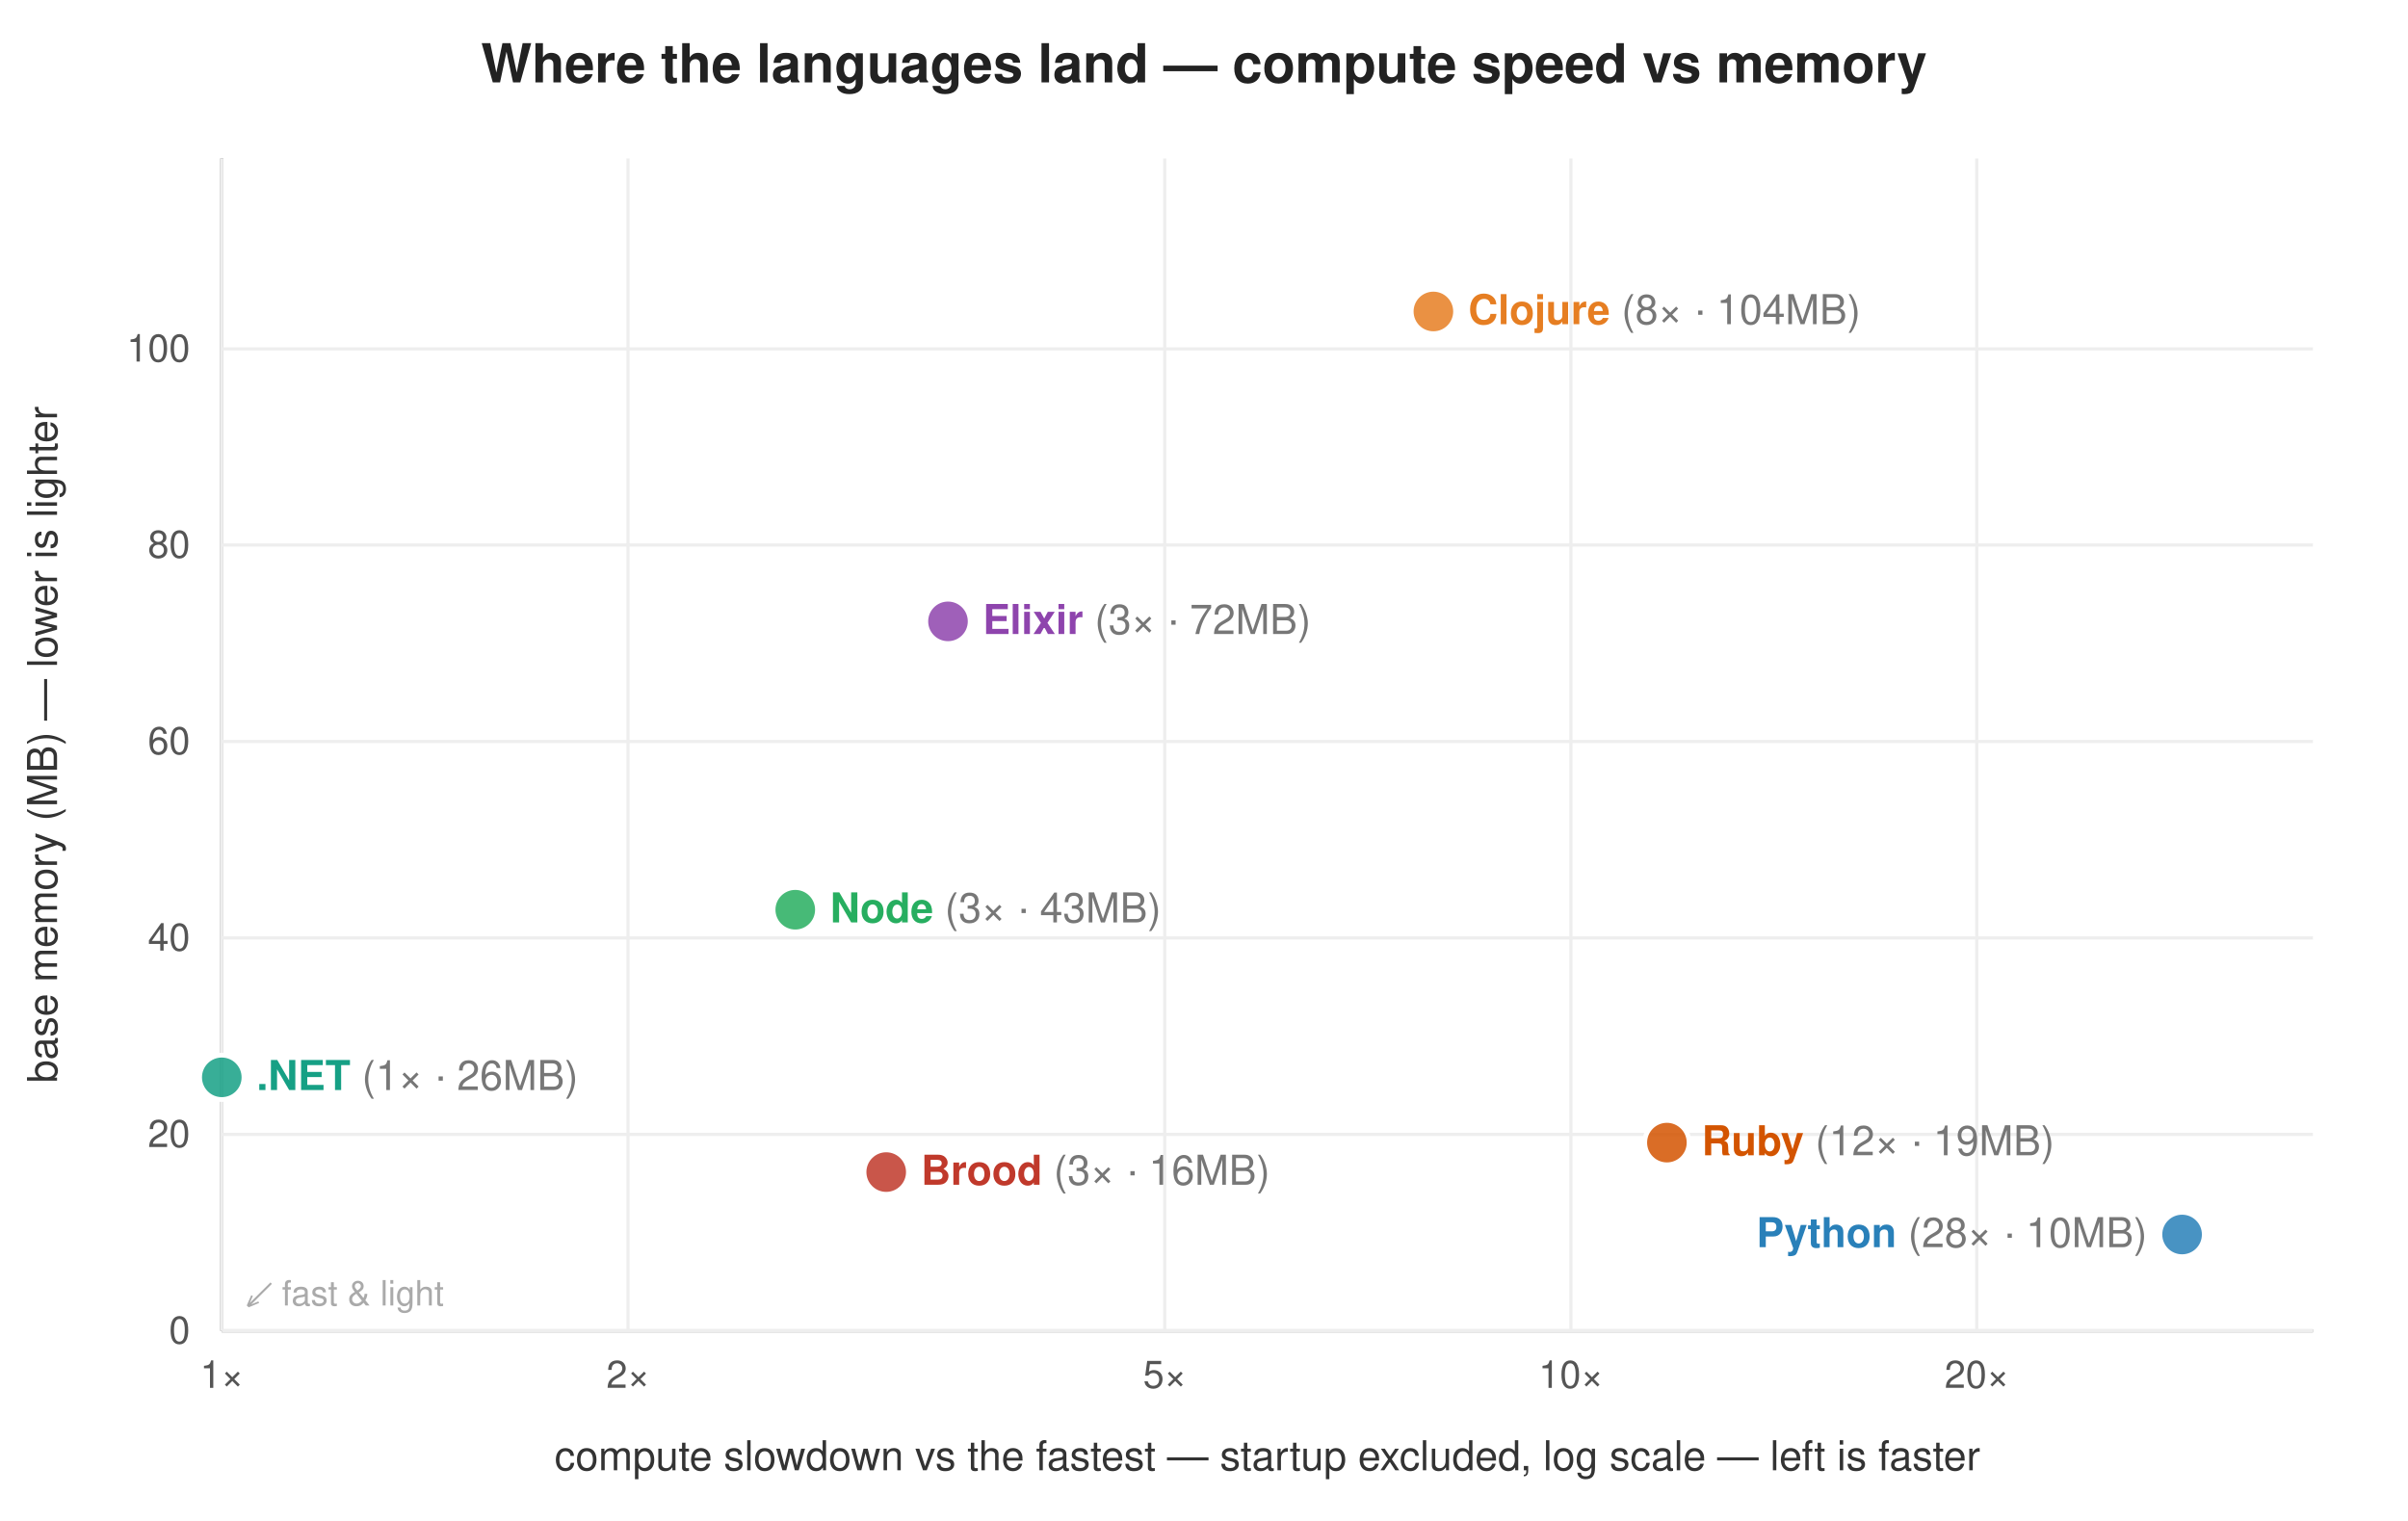
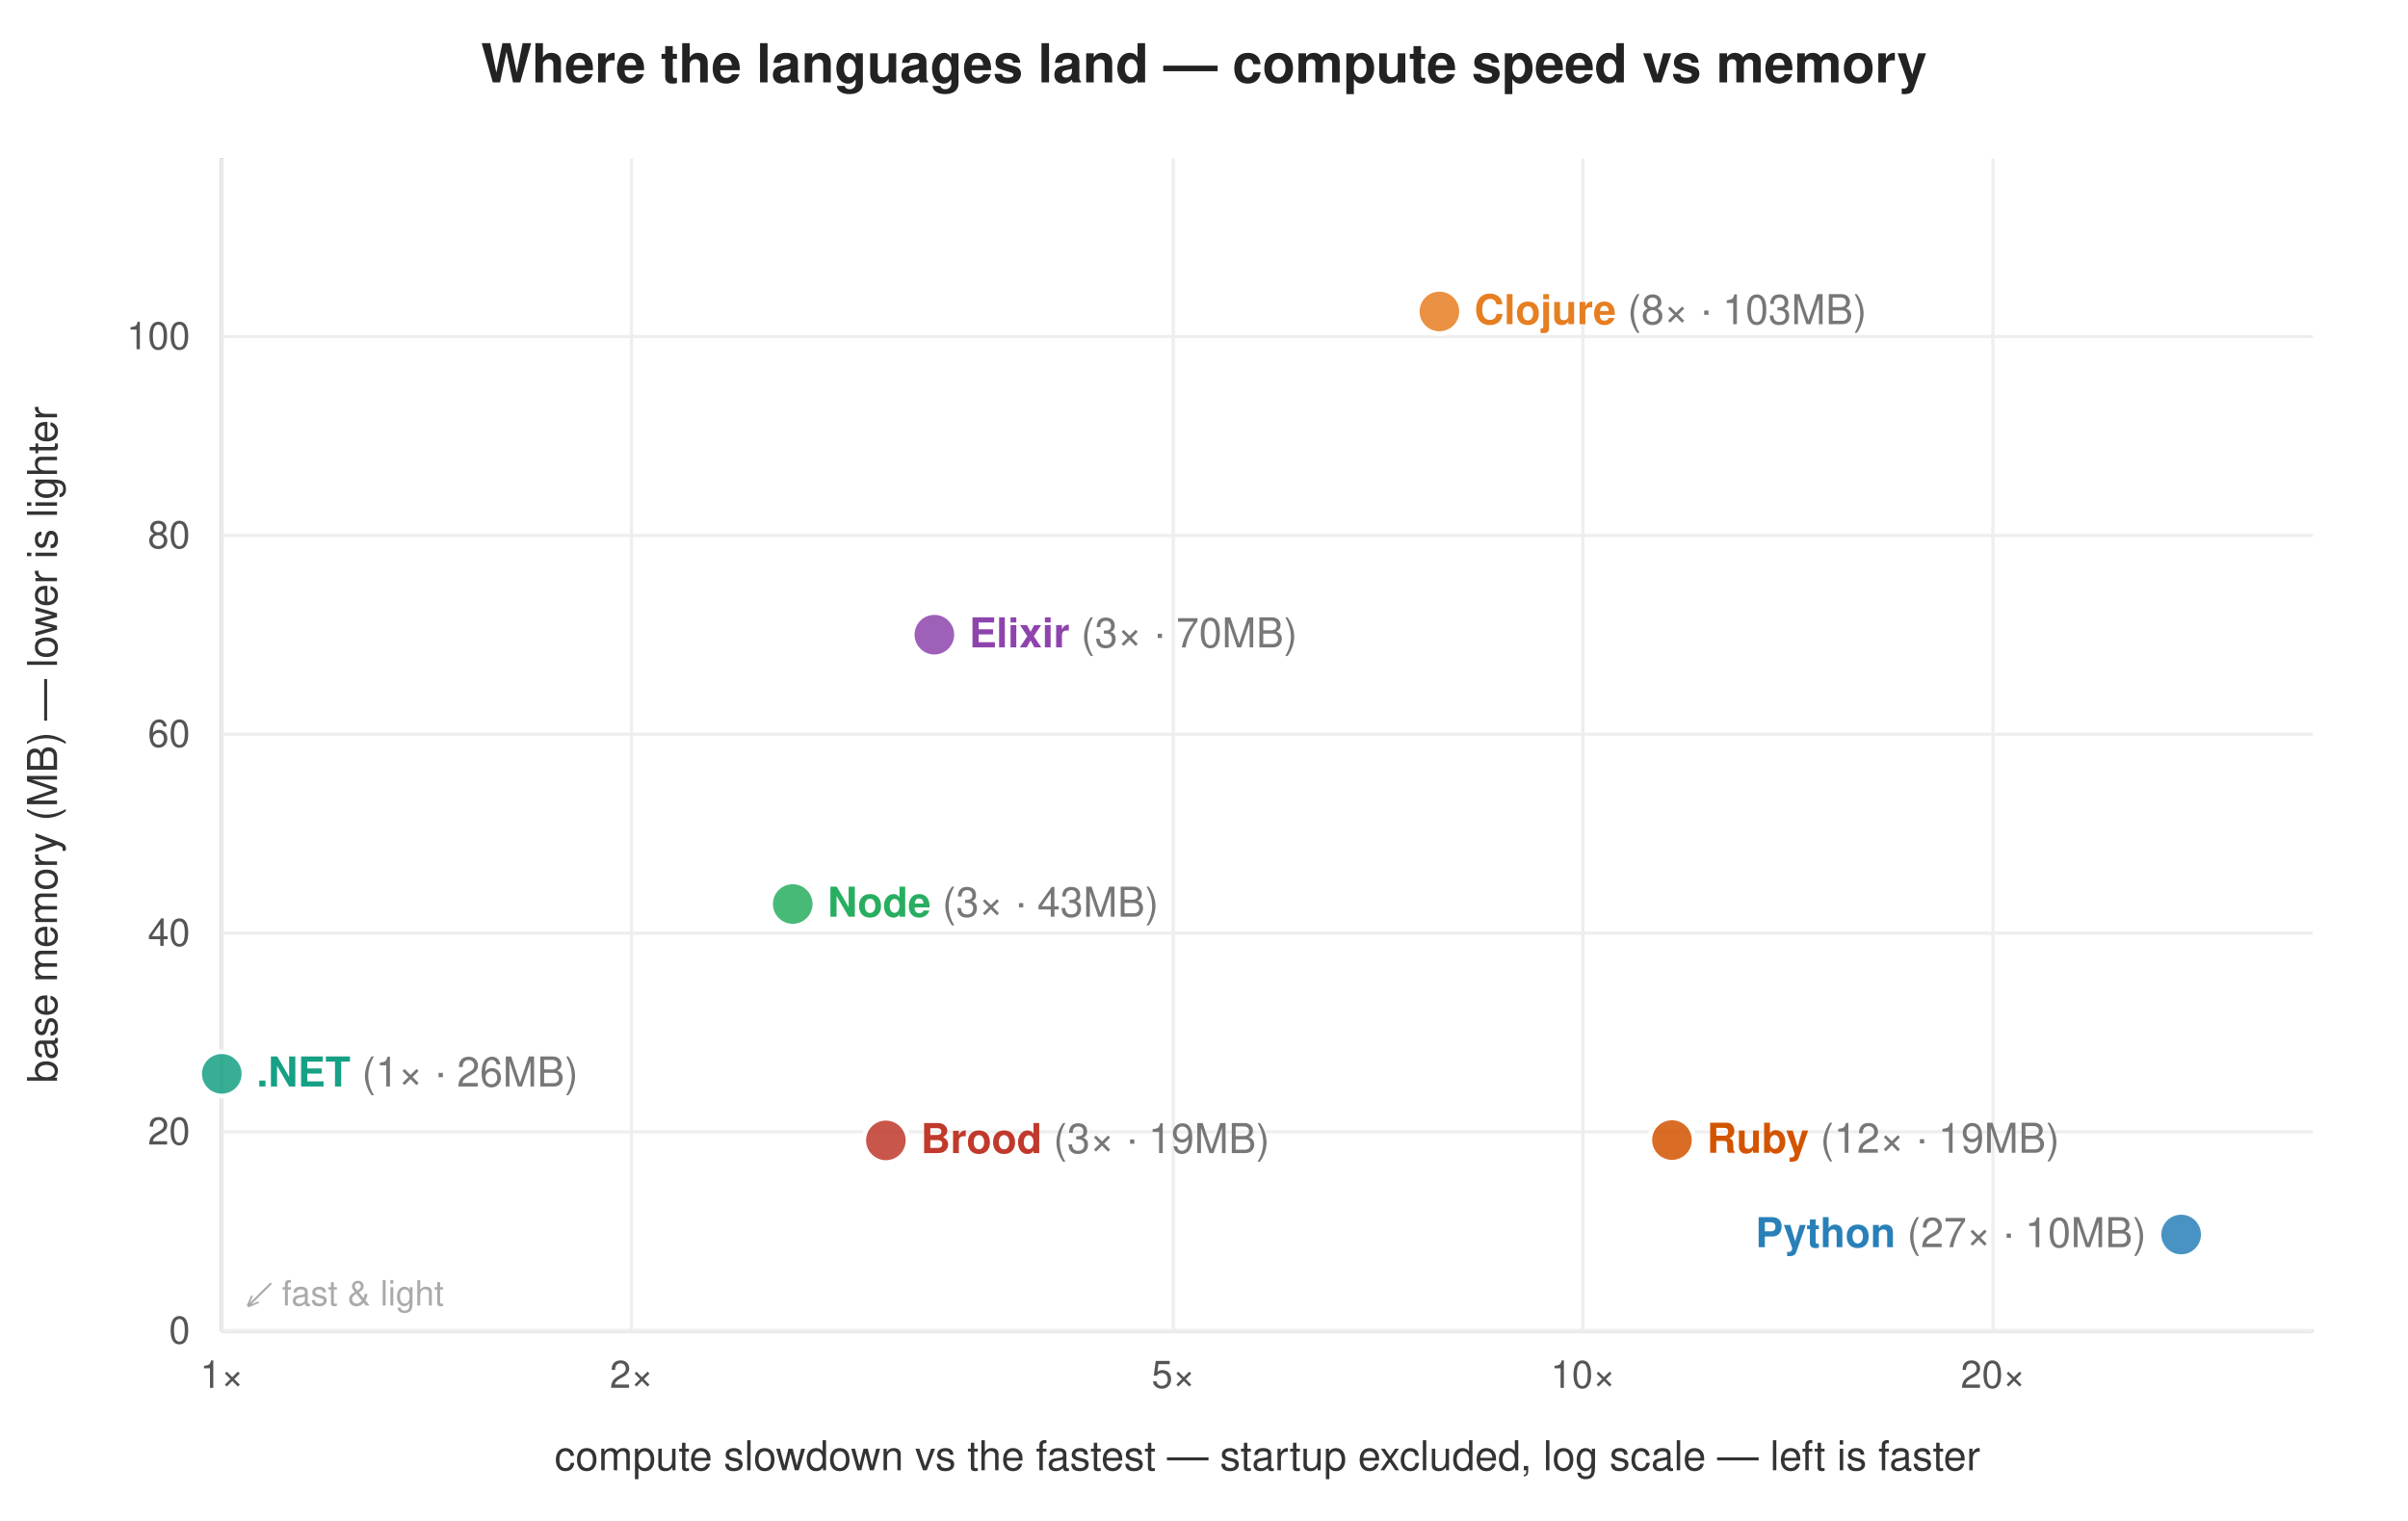
<svg xmlns="http://www.w3.org/2000/svg" width="760" height="480" viewBox="0 0 760 480" font-family="system-ui,Segoe UI,Helvetica,Arial,sans-serif">
  <rect width="760" height="480" fill="#ffffff" />
  <text x="380.0" y="26" text-anchor="middle" font-size="17" font-weight="700" fill="#222">Where the languages land — compute speed vs memory</text>
  <line x1="70" y1="420" x2="730" y2="420" stroke="#888" stroke-width="1" />
  <line x1="70" y1="50" x2="70" y2="420" stroke="#888" stroke-width="1" />
  <line x1="70.0" y1="50" x2="70.0" y2="420" stroke="#eee" stroke-width="1" />
  <text x="70.0" y="438" text-anchor="middle" font-size="12" fill="#555">1×</text>
-   <line x1="198.2" y1="50" x2="198.2" y2="420" stroke="#eee" stroke-width="1" />
-   <text x="198.2" y="438" text-anchor="middle" font-size="12" fill="#555">2×</text>
-   <line x1="367.6" y1="50" x2="367.6" y2="420" stroke="#eee" stroke-width="1" />
-   <text x="367.6" y="438" text-anchor="middle" font-size="12" fill="#555">5×</text>
-   <line x1="495.8" y1="50" x2="495.8" y2="420" stroke="#eee" stroke-width="1" />
-   <text x="495.8" y="438" text-anchor="middle" font-size="12" fill="#555">10×</text>
-   <line x1="623.9" y1="50" x2="623.9" y2="420" stroke="#eee" stroke-width="1" />
-   <text x="623.9" y="438" text-anchor="middle" font-size="12" fill="#555">20×</text>
+   <line x1="199.3" y1="50" x2="199.3" y2="420" stroke="#eee" stroke-width="1" />
+   <text x="199.3" y="438" text-anchor="middle" font-size="12" fill="#555">2×</text>
+   <line x1="370.3" y1="50" x2="370.3" y2="420" stroke="#eee" stroke-width="1" />
+   <text x="370.3" y="438" text-anchor="middle" font-size="12" fill="#555">5×</text>
+   <line x1="499.6" y1="50" x2="499.6" y2="420" stroke="#eee" stroke-width="1" />
+   <text x="499.6" y="438" text-anchor="middle" font-size="12" fill="#555">10×</text>
+   <line x1="629.0" y1="50" x2="629.0" y2="420" stroke="#eee" stroke-width="1" />
+   <text x="629.0" y="438" text-anchor="middle" font-size="12" fill="#555">20×</text>
  <line x1="70" y1="420.0" x2="730" y2="420.0" stroke="#eee" stroke-width="1" />
  <text x="60" y="424.0" text-anchor="end" font-size="12" fill="#555">0</text>
-   <line x1="70" y1="358.0" x2="730" y2="358.0" stroke="#eee" stroke-width="1" />
-   <text x="60" y="362.0" text-anchor="end" font-size="12" fill="#555">20</text>
-   <line x1="70" y1="296.0" x2="730" y2="296.0" stroke="#eee" stroke-width="1" />
-   <text x="60" y="300.0" text-anchor="end" font-size="12" fill="#555">40</text>
-   <line x1="70" y1="234.0" x2="730" y2="234.0" stroke="#eee" stroke-width="1" />
-   <text x="60" y="238.0" text-anchor="end" font-size="12" fill="#555">60</text>
-   <line x1="70" y1="172.0" x2="730" y2="172.0" stroke="#eee" stroke-width="1" />
-   <text x="60" y="176.0" text-anchor="end" font-size="12" fill="#555">80</text>
-   <line x1="70" y1="110.1" x2="730" y2="110.1" stroke="#eee" stroke-width="1" />
-   <text x="60" y="114.1" text-anchor="end" font-size="12" fill="#555">100</text>
+   <line x1="70" y1="357.2" x2="730" y2="357.2" stroke="#eee" stroke-width="1" />
+   <text x="60" y="361.2" text-anchor="end" font-size="12" fill="#555">20</text>
+   <line x1="70" y1="294.5" x2="730" y2="294.5" stroke="#eee" stroke-width="1" />
+   <text x="60" y="298.5" text-anchor="end" font-size="12" fill="#555">40</text>
+   <line x1="70" y1="231.7" x2="730" y2="231.7" stroke="#eee" stroke-width="1" />
+   <text x="60" y="235.7" text-anchor="end" font-size="12" fill="#555">60</text>
+   <line x1="70" y1="169.0" x2="730" y2="169.0" stroke="#eee" stroke-width="1" />
+   <text x="60" y="173.0" text-anchor="end" font-size="12" fill="#555">80</text>
+   <line x1="70" y1="106.2" x2="730" y2="106.2" stroke="#eee" stroke-width="1" />
+   <text x="60" y="110.2" text-anchor="end" font-size="12" fill="#555">100</text>
  <text x="400.0" y="464" text-anchor="middle" font-size="13" fill="#333">compute slowdown vs the fastest — startup excluded, log scale — left is faster</text>
  <text x="18" y="235.0" text-anchor="middle" font-size="13" fill="#333" transform="rotate(-90 18 235.0)">base memory (MB) — lower is lighter</text>
  <text x="78" y="412" font-size="11" fill="#aaa">↙ fast &amp; light</text>
-   <circle cx="688.7" cy="389.6" r="7" fill="#2980b9" fill-opacity="0.85" stroke="#fff" stroke-width="1.5" />
-   <text x="677.7" y="393.6" text-anchor="end" font-size="13" font-weight="600" fill="#2980b9">Python <tspan font-weight="400" fill="#777">(28× · 10MB)</tspan>
+   <circle cx="688.4" cy="389.6" r="7" fill="#2980b9" fill-opacity="0.85" stroke="#fff" stroke-width="1.5" />
+   <text x="677.4" y="393.6" text-anchor="end" font-size="13" font-weight="600" fill="#2980b9">Python <tspan font-weight="400" fill="#777">(27× · 10MB)</tspan>
  </text>
-   <circle cx="279.7" cy="369.9" r="7" fill="#c0392b" fill-opacity="0.85" stroke="#fff" stroke-width="1.5" />
-   <text x="290.7" y="373.9" text-anchor="start" font-size="13" font-weight="600" fill="#c0392b">Brood <tspan font-weight="400" fill="#777">(3× · 16MB)</tspan>
+   <circle cx="279.6" cy="359.9" r="7" fill="#c0392b" fill-opacity="0.85" stroke="#fff" stroke-width="1.5" />
+   <text x="290.6" y="363.9" text-anchor="start" font-size="13" font-weight="600" fill="#c0392b">Brood <tspan font-weight="400" fill="#777">(3× · 19MB)</tspan>
  </text>
-   <circle cx="526.1" cy="360.6" r="7" fill="#d35400" fill-opacity="0.85" stroke="#fff" stroke-width="1.5" />
-   <text x="537.1" y="364.6" text-anchor="start" font-size="13" font-weight="600" fill="#d35400">Ruby <tspan font-weight="400" fill="#777">(12× · 19MB)</tspan>
+   <circle cx="527.7" cy="359.8" r="7" fill="#d35400" fill-opacity="0.85" stroke="#fff" stroke-width="1.5" />
+   <text x="538.7" y="363.8" text-anchor="start" font-size="13" font-weight="600" fill="#d35400">Ruby <tspan font-weight="400" fill="#777">(12× · 19MB)</tspan>
  </text>
-   <circle cx="70.0" cy="340.0" r="7" fill="#16a085" fill-opacity="0.85" stroke="#fff" stroke-width="1.5" />
-   <text x="81.0" y="344.0" text-anchor="start" font-size="13" font-weight="600" fill="#16a085">.NET <tspan font-weight="400" fill="#777">(1× · 26MB)</tspan>
+   <circle cx="70.0" cy="338.9" r="7" fill="#16a085" fill-opacity="0.85" stroke="#fff" stroke-width="1.5" />
+   <text x="81.0" y="342.9" text-anchor="start" font-size="13" font-weight="600" fill="#16a085">.NET <tspan font-weight="400" fill="#777">(1× · 26MB)</tspan>
  </text>
-   <circle cx="251.0" cy="287.1" r="7" fill="#27ae60" fill-opacity="0.85" stroke="#fff" stroke-width="1.5" />
-   <text x="262.0" y="291.1" text-anchor="start" font-size="13" font-weight="600" fill="#27ae60">Node <tspan font-weight="400" fill="#777">(3× · 43MB)</tspan>
+   <circle cx="250.2" cy="285.3" r="7" fill="#27ae60" fill-opacity="0.85" stroke="#fff" stroke-width="1.5" />
+   <text x="261.2" y="289.3" text-anchor="start" font-size="13" font-weight="600" fill="#27ae60">Node <tspan font-weight="400" fill="#777">(3× · 43MB)</tspan>
  </text>
-   <circle cx="299.2" cy="196.1" r="7" fill="#8e44ad" fill-opacity="0.85" stroke="#fff" stroke-width="1.5" />
-   <text x="310.2" y="200.1" text-anchor="start" font-size="13" font-weight="600" fill="#8e44ad">Elixir <tspan font-weight="400" fill="#777">(3× · 72MB)</tspan>
+   <circle cx="294.9" cy="200.3" r="7" fill="#8e44ad" fill-opacity="0.85" stroke="#fff" stroke-width="1.5" />
+   <text x="305.9" y="204.3" text-anchor="start" font-size="13" font-weight="600" fill="#8e44ad">Elixir <tspan font-weight="400" fill="#777">(3× · 70MB)</tspan>
  </text>
-   <circle cx="452.4" cy="98.3" r="7" fill="#e67e22" fill-opacity="0.85" stroke="#fff" stroke-width="1.5" />
-   <text x="463.4" y="102.3" text-anchor="start" font-size="13" font-weight="600" fill="#e67e22">Clojure <tspan font-weight="400" fill="#777">(8× · 104MB)</tspan>
+   <circle cx="454.3" cy="98.3" r="7" fill="#e67e22" fill-opacity="0.85" stroke="#fff" stroke-width="1.5" />
+   <text x="465.3" y="102.3" text-anchor="start" font-size="13" font-weight="600" fill="#e67e22">Clojure <tspan font-weight="400" fill="#777">(8× · 103MB)</tspan>
  </text>
</svg>
